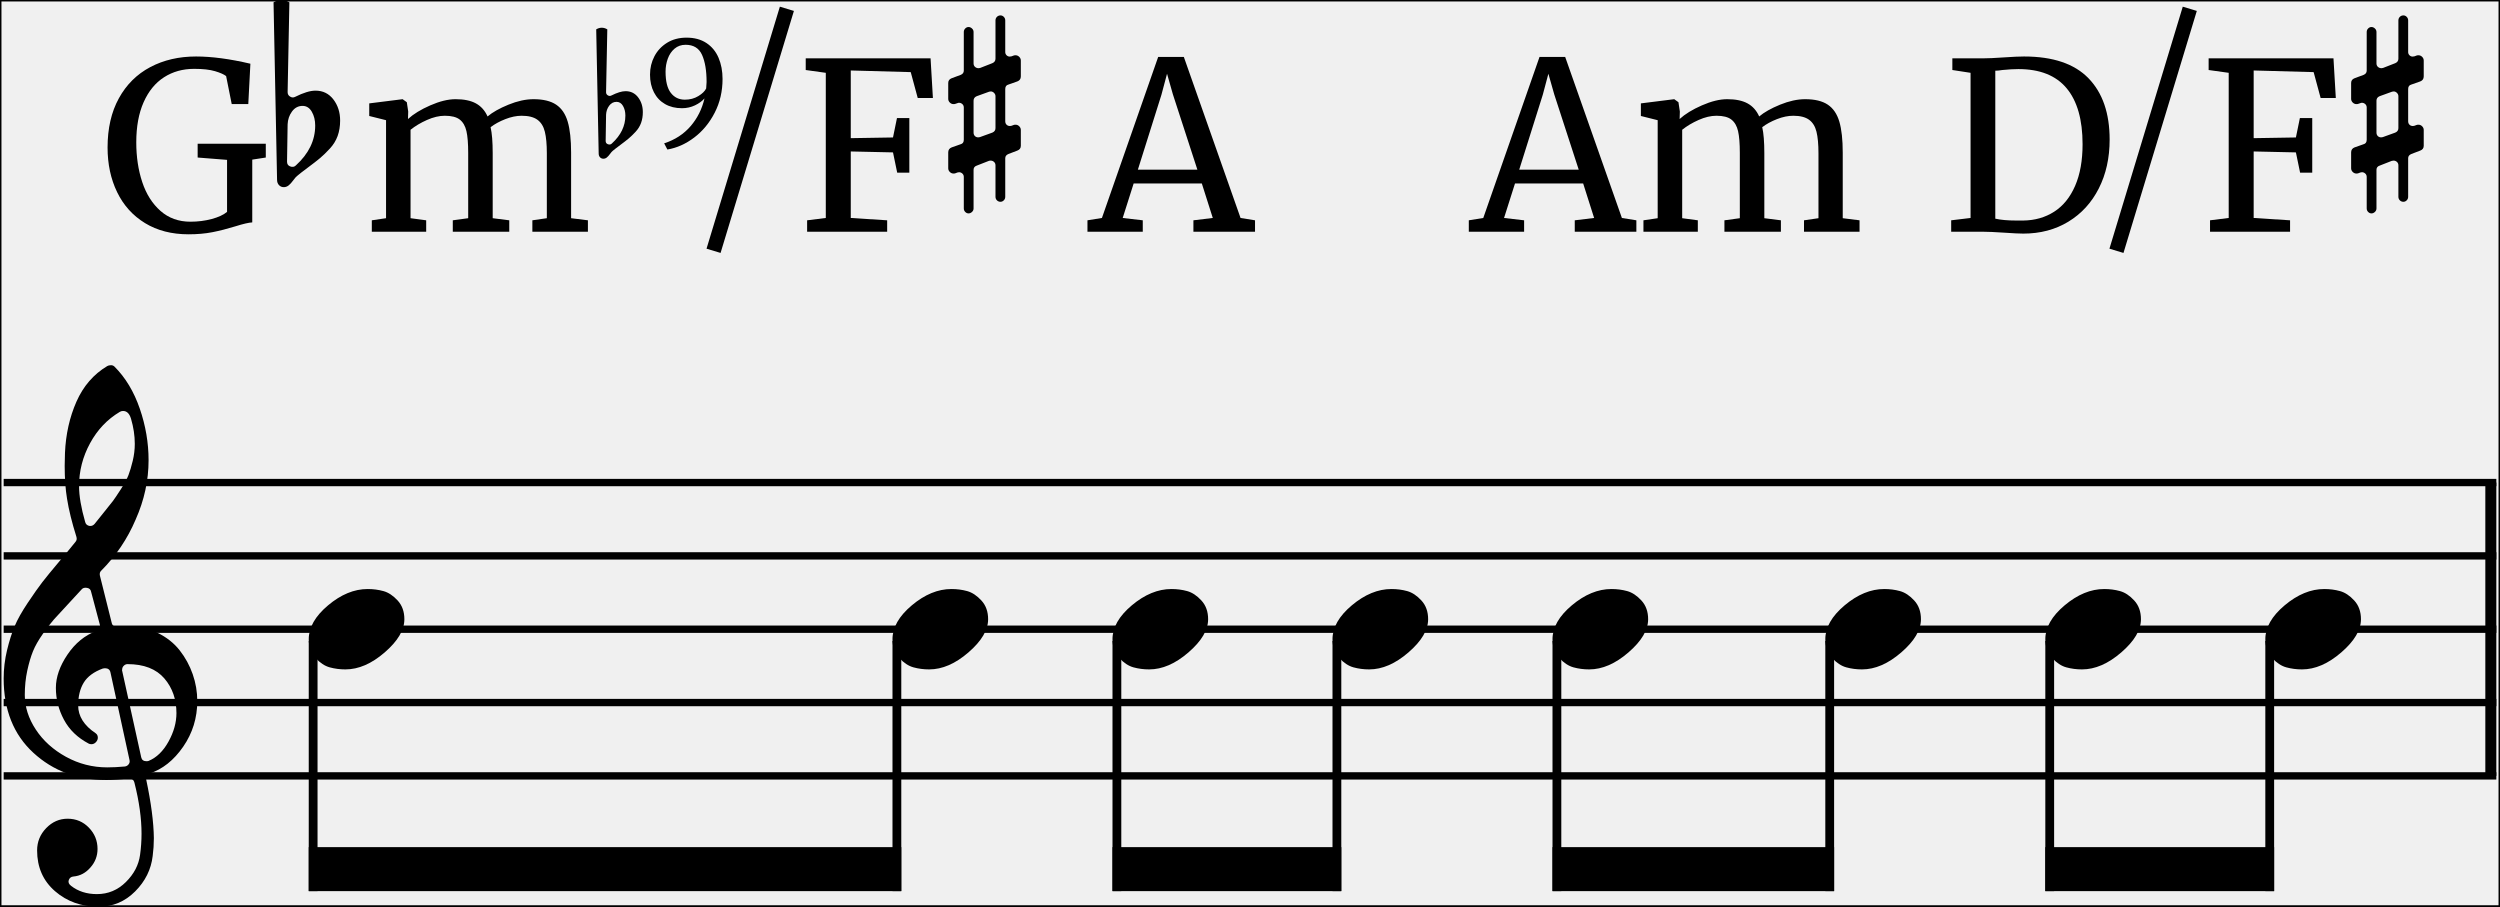
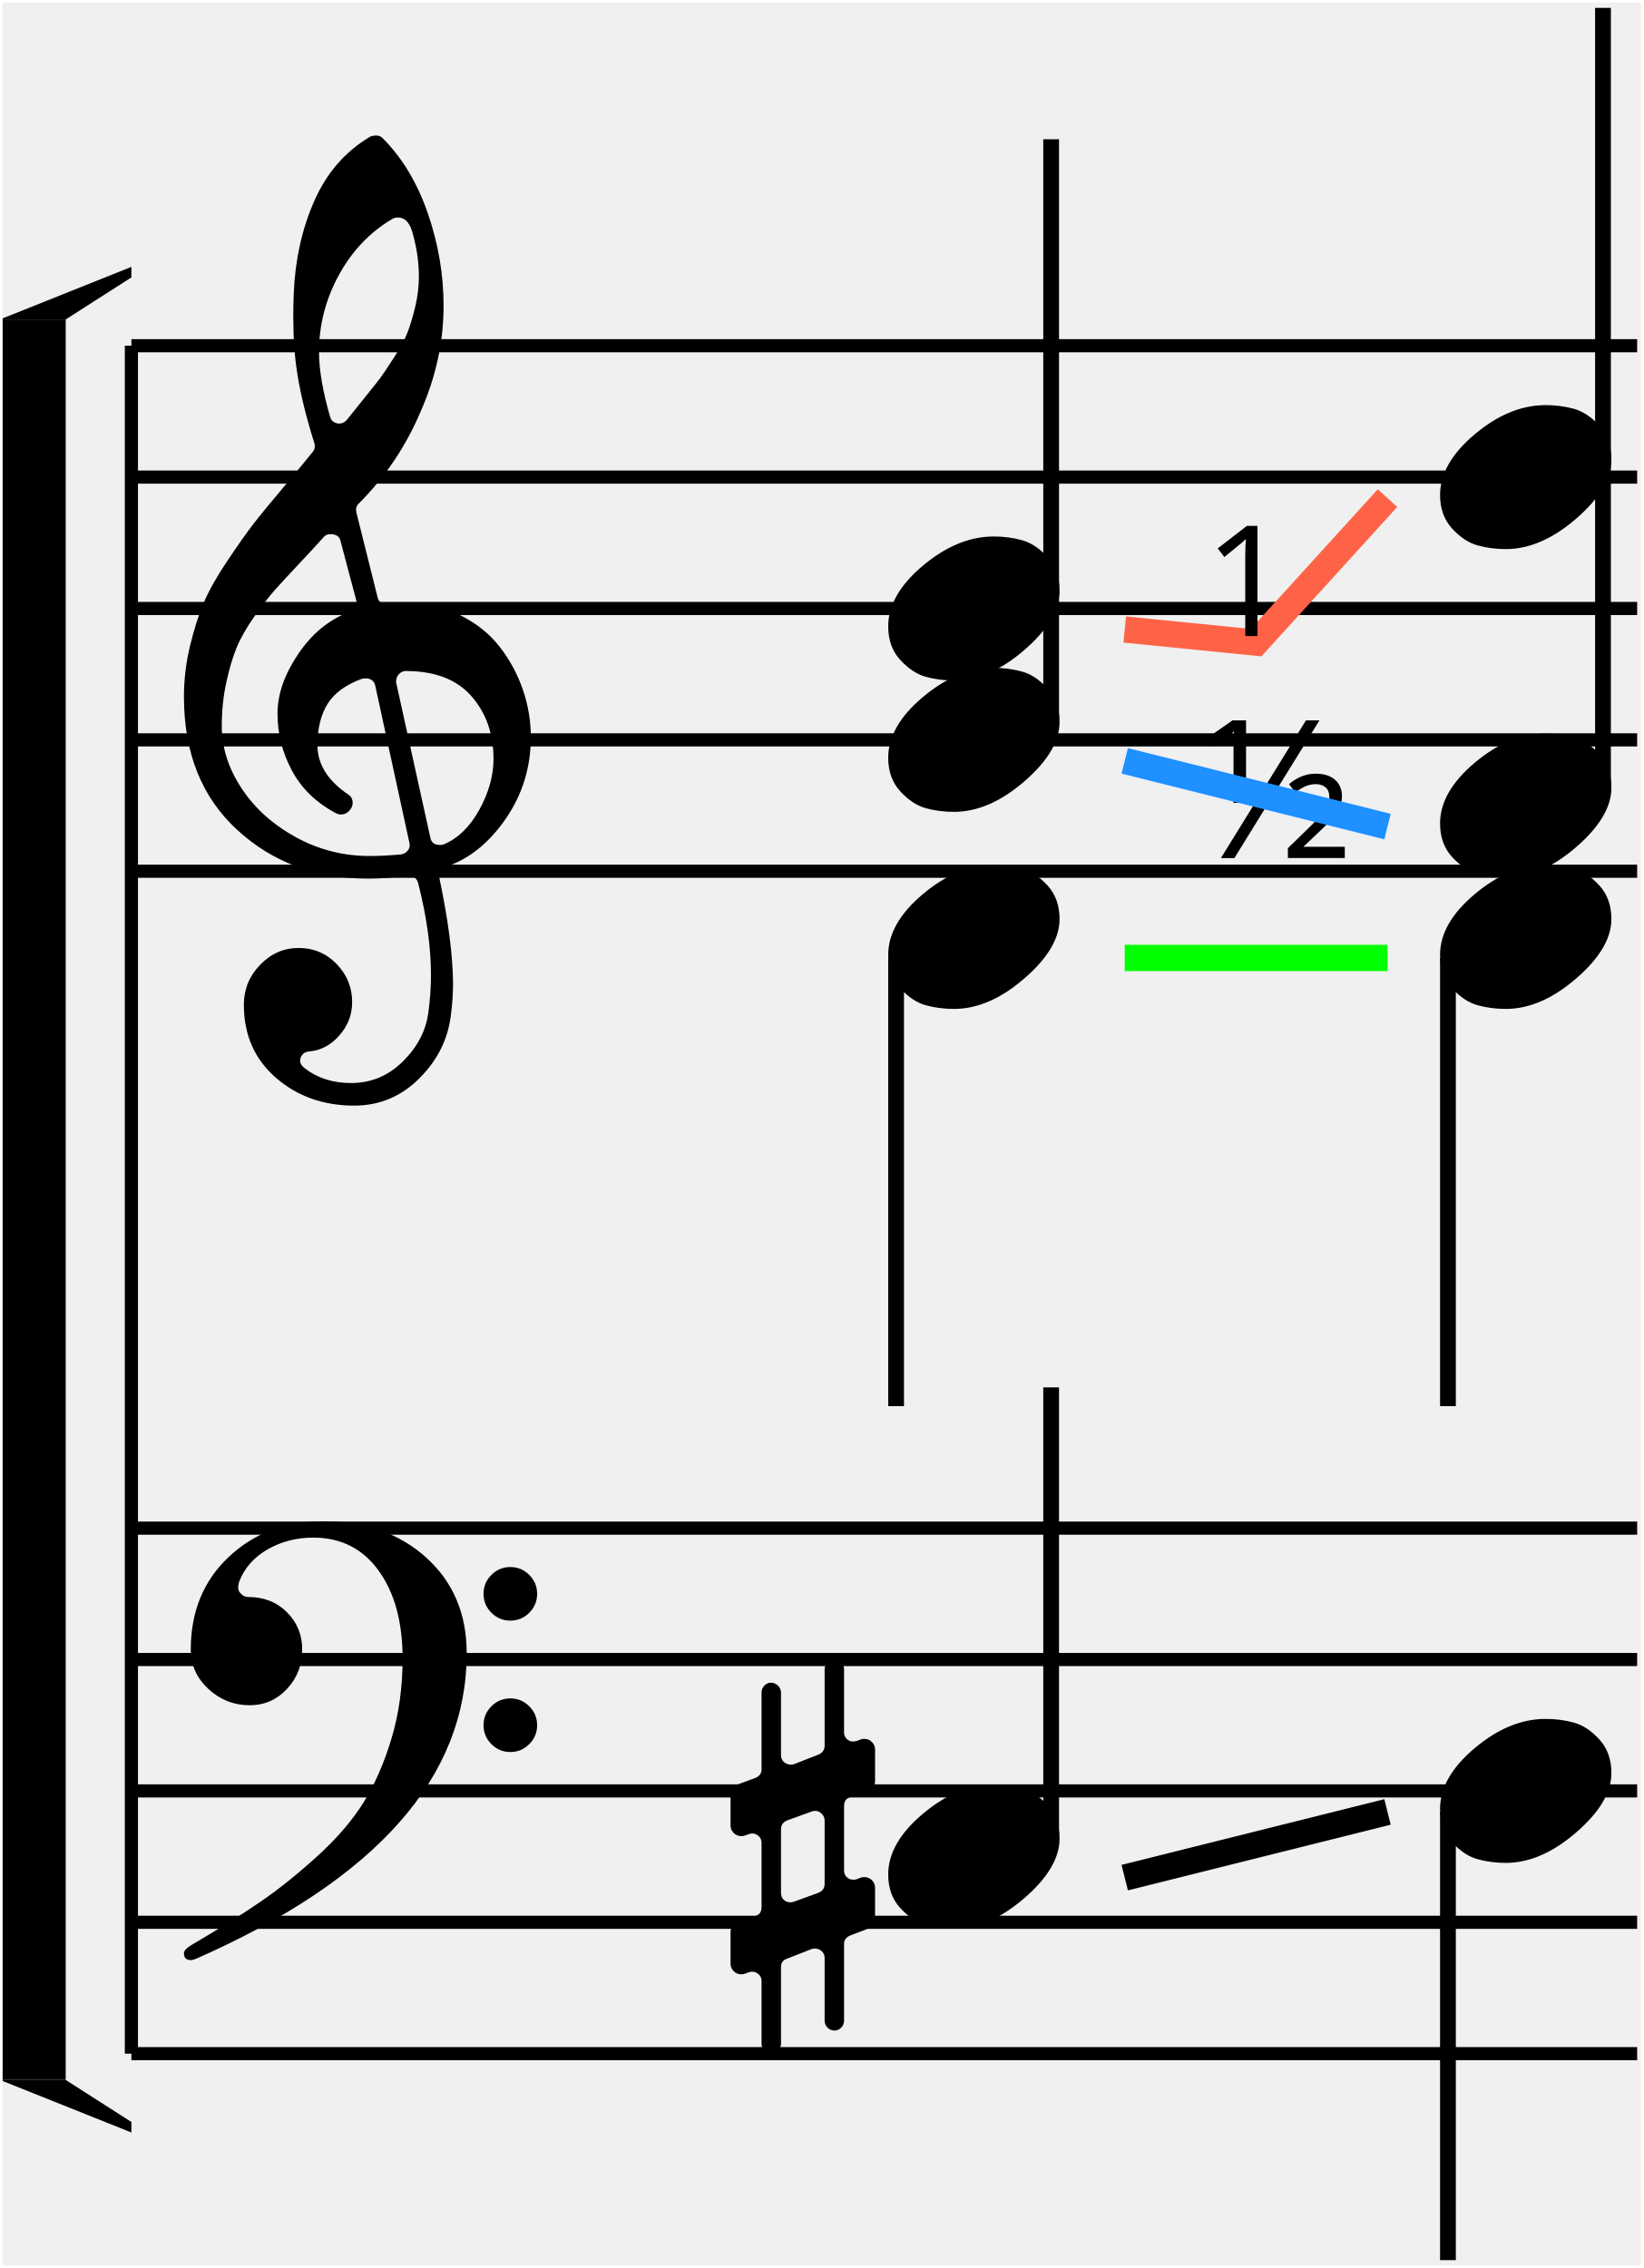
- <svg xmlns="http://www.w3.org/2000/svg" width="852.25" height="309.1" viewBox="0 0 852.25 309.1">
-   <line x1="1.25" y1="164.5" x2="851" y2="164.5" stroke="black" stroke-width="2.5" />
-   <line x1="1.25" y1="189.5" x2="851" y2="189.5" stroke="black" stroke-width="2.5" />
-   <line x1="1.25" y1="214.5" x2="851" y2="214.5" stroke="black" stroke-width="2.5" />
-   <line x1="1.25" y1="239.5" x2="851" y2="239.5" stroke="black" stroke-width="2.5" />
-   <line x1="1.25" y1="264.5" x2="851" y2="264.5" stroke="black" stroke-width="2.5" />
-   <path d="M 26.05 183 Q 23.75 175.7 22.85 170 Q 22.05 165.2 22.05 158.8 Q 22.05 156.6 22.15 154.4 Q 22.55 144.9 26.05 136.95 Q 29.55 129 36.55 124.8 Q 37.05 124.5 37.85 124.5 Q 38.55 124.5 39.05 125 Q 44.65 130.6 47.65 139.3 Q 50.65 148 50.65 156.9 Q 50.65 167.2 46.25 177.1 Q 42.05 187 34.45 194.6 Q 33.85 195.2 34.05 196.2 L 38.05 212.2 Q 38.35 213.8 40.05 213.6 Q 41.65 213.4 43.15 213.4 Q 48.95 213.4 53.65 215.7 Q 58.35 218 61.25 221.7 Q 64.15 225.4 65.7 229.85 Q 67.25 234.3 67.25 239 Q 67.25 247.6 62.45 254.55 Q 57.65 261.5 50.95 263.7 Q 49.55 264.2 49.85 265.8 Q 52.35 277.6 52.45 285.7 Q 52.45 288.8 52.05 291.8 Q 51.25 298.7 46.05 303.9 Q 40.85 309.1 33.65 309.1 Q 24.85 309.1 18.75 303.8 Q 12.65 298.5 12.65 289.9 Q 12.65 285.5 15.75 282.3 Q 18.85 279.1 23.05 279.1 Q 27.35 279.1 30.3 282.15 Q 33.25 285.2 33.25 289.4 Q 33.25 293 30.85 295.7 Q 28.45 298.5 25.05 298.8 Q 23.85 298.9 23.45 300 Q 23.05 301.1 24.25 302 Q 27.85 304.8 33.05 304.8 Q 38.75 304.8 42.9 300.7 Q 47.05 296.6 47.75 291.4 Q 48.25 287.8 48.25 284.2 Q 48.25 276.4 45.85 266.9 Q 45.45 265.2 43.65 265.4 Q 39.65 265.9 36.25 265.9 Q 21.45 265.9 11.35 256.6 Q 1.25 247.3 1.25 231.3 Q 1.25 226.4 2.4 221.65 Q 3.55 216.9 5 213.45 Q 6.45 210 9.5 205.45 Q 12.55 200.9 14.4 198.5 Q 16.25 196.1 20.25 191.35 Q 24.25 186.6 25.75 184.7 Q 26.35 184 26.05 183 Z M 41.65 228.7 L 48.15 258.2 Q 48.45 259.5 49.95 259.5 Q 50.35 259.5 50.65 259.4 Q 54.75 257.7 57.45 252.8 Q 60.15 247.9 60.15 243.1 Q 60.15 236.1 56.05 231.3 Q 51.85 226.4 43.45 226.4 Q 42.75 226.4 42.2 226.95 Q 41.65 227.5 41.65 228.2 Q 41.55 228.5 41.65 228.7 Z M 27.85 200.9 Q 26.25 202.7 23.1 206.05 Q 19.95 209.4 18.4 211.15 Q 16.85 212.9 14.6 216.1 Q 12.35 219.3 11.25 222 Q 10.15 224.7 9.3 228.6 Q 8.45 232.5 8.45 236.9 Q 8.45 243 12.2 248.7 Q 15.95 254.4 22.5 258 Q 29.05 261.6 36.55 261.6 Q 39.25 261.6 42.55 261.3 Q 43.35 261.2 43.85 260.55 Q 44.35 259.9 44.15 259.1 L 37.65 229.2 Q 37.35 227.8 35.75 227.8 Q 35.45 227.8 35.05 227.9 Q 30.45 229.6 28.55 232.7 Q 26.65 235.8 26.65 240.5 Q 26.65 246 32.65 250 Q 33.35 250.5 33.35 251.5 Q 33.35 252.3 32.7 253 Q 32.05 253.7 31.15 253.7 Q 30.65 253.7 30.25 253.5 Q 24.55 250.5 21.8 245.35 Q 19.05 240.2 19.05 234.5 Q 19.05 229 23 223.15 Q 26.95 217.3 32.85 215.1 Q 34.35 214.5 34.05 213 L 31.05 201.7 Q 30.85 200.6 29.65 200.4 Q 28.45 200.2 27.85 200.9 Z M 44.65 142.7 Q 43.85 140.1 41.95 140.1 Q 41.35 140.1 40.85 140.4 Q 34.45 144.2 30.7 151.1 Q 26.95 158 26.95 165.7 Q 26.95 170.7 29.05 178 Q 29.35 179.1 30.55 179.3 Q 31.55 179.4 32.25 178.6 Q 32.55 178.2 35.1 175.05 Q 37.65 171.9 38.45 170.85 Q 39.25 169.8 41.15 166.85 Q 43.05 163.9 43.8 161.95 Q 44.55 160 45.25 157.1 Q 45.95 154.2 45.95 151.3 Q 45.95 147.1 44.65 142.7 Z " fill="black" />
-   <path d="M 49.439 76.056 Q 43.194 72.238 39.933 65.516 Q 36.671 58.793 36.671 50.281 Q 36.671 40.496 40.529 33.495 Q 44.388 26.494 51.229 22.874 Q 58.071 19.255 66.822 19.255 Q 74.857 19.255 85.358 21.721 L 84.642 35.484 L 78.994 35.484 L 77.085 25.937 Q 75.971 25.062 73.306 24.267 Q 70.641 23.471 66.186 23.471 Q 60.378 23.471 55.923 26.335 Q 51.468 29.199 48.962 34.847 Q 46.456 40.496 46.456 48.531 Q 46.456 55.929 48.485 62.055 Q 50.513 68.181 54.69 71.88 Q 58.867 75.579 64.913 75.579 Q 68.731 75.579 72.152 74.664 Q 75.573 73.749 77.403 72.238 L 77.403 54.497 L 67.379 53.702 L 67.379 49.008 L 90.609 49.008 L 90.609 53.702 L 85.995 54.418 L 85.995 75.818 Q 84.244 75.897 80.187 77.17 Q 76.05 78.443 72.391 79.159 Q 68.731 79.875 64.276 79.875 Q 55.684 79.875 49.439 76.056 Z " fill="black" />
-   <path d="M 97.85 55.1 Q 97.85 56.3 98.85 56.7 Q 100.05 57.2 100.85 56.4 Q 107.45 50.4 107.45 42.8 Q 107.45 40.1 106.3 38.1 Q 105.15 36.1 103.15 36.1 Q 100.95 36.1 99.55 38 Q 98.15 39.9 98.05 42.4 L 97.85 55.1 Z M 100.65 33 Q 104.85 30.9 107.55 30.9 Q 111.35 30.9 113.65 33.9 Q 115.95 36.9 115.95 41.1 Q 115.95 44 115.1 46.35 Q 114.25 48.7 112.45 50.65 Q 110.65 52.6 109.1 53.9 Q 107.55 55.2 105.05 57.05 Q 102.55 58.9 101.25 60 Q 100.75 60.4 99.95 61.5 Q 99.15 62.6 98.4 63.2 Q 97.65 63.8 96.75 63.8 Q 95.75 63.8 95.1 63.1 Q 94.45 62.4 94.45 61.3 L 93.25 0.8 Q 94.55 0 95.95 0 Q 97.35 0 98.65 0.8 L 98.05 31.4 Q 98.05 32.4 98.85 32.9 Q 99.75 33.5 100.65 33 Z " fill="black" />
-   <path d="M 126.75 75.102 L 131.603 74.386 L 131.603 40.973 L 125.875 39.541 L 125.875 35.245 L 137.252 33.813 L 138.684 34.847 L 139.161 38.029 L 139.081 40.575 Q 141.866 38.029 146.679 35.921 Q 151.492 33.813 155.31 33.813 Q 159.606 33.813 162.232 35.245 Q 164.857 36.677 166.209 39.7 Q 168.755 37.552 173.33 35.683 Q 177.904 33.813 181.882 33.813 Q 186.814 33.813 189.598 35.683 Q 192.383 37.552 193.536 41.49 Q 194.69 45.428 194.69 52.031 L 194.69 74.386 L 200.418 75.102 L 200.418 79 L 181.484 79 L 181.484 75.102 L 186.416 74.386 L 186.416 52.27 Q 186.416 47.656 185.74 44.911 Q 185.064 42.166 183.194 40.814 Q 181.325 39.461 177.824 39.461 Q 175.199 39.461 172.256 40.615 Q 169.312 41.768 167.244 43.36 Q 167.96 46.462 167.96 52.19 L 167.96 74.386 L 173.608 75.102 L 173.608 79 L 154.356 79 L 154.356 75.102 L 159.606 74.386 L 159.606 52.111 Q 159.606 47.337 159.01 44.712 Q 158.413 42.087 156.742 40.774 Q 155.072 39.461 151.651 39.461 Q 148.787 39.461 145.565 40.893 Q 142.343 42.325 139.956 44.235 L 139.956 74.386 L 145.287 75.102 L 145.287 79 L 126.75 79 L 126.75 75.102 Z " fill="black" />
-   <path d="M 206.47 48.02 Q 206.47 48.86 207.17 49.14 Q 208.01 49.49 208.57 48.93 Q 213.19 44.73 213.19 39.41 Q 213.19 37.52 212.385 36.12 Q 211.58 34.72 210.18 34.72 Q 208.64 34.72 207.66 36.05 Q 206.68 37.38 206.61 39.13 L 206.47 48.02 Z M 208.43 32.55 Q 211.37 31.08 213.26 31.08 Q 215.92 31.08 217.53 33.18 Q 219.14 35.28 219.14 38.22 Q 219.14 40.25 218.545 41.895 Q 217.95 43.54 216.69 44.905 Q 215.43 46.27 214.345 47.18 Q 213.26 48.09 211.51 49.385 Q 209.76 50.68 208.85 51.45 Q 208.5 51.73 207.94 52.5 Q 207.38 53.27 206.855 53.69 Q 206.33 54.11 205.7 54.11 Q 205 54.11 204.545 53.62 Q 204.09 53.13 204.09 52.36 L 203.25 10.01 Q 204.16 9.45 205.14 9.45 Q 206.12 9.45 207.03 10.01 L 206.61 31.43 Q 206.61 32.13 207.17 32.48 Q 207.8 32.9 208.43 32.55 Z " fill="black" />
-   <path d="M 240.828 14.671 Q 243.596 16.508 244.956 19.706 Q 246.317 22.905 246.317 26.914 Q 246.317 33.215 243.644 38.418 Q 240.971 43.621 236.651 46.89 Q 232.331 50.16 227.51 50.971 L 226.412 48.871 Q 231.949 47.057 235.434 43 Q 238.918 38.943 240.159 33.549 Q 238.966 34.933 236.913 35.912 Q 234.861 36.89 232.474 36.89 Q 229.181 36.89 226.723 35.482 Q 224.264 34.074 222.928 31.473 Q 221.591 28.871 221.591 25.434 Q 221.591 22.045 223.095 19.181 Q 224.598 16.317 227.415 14.575 Q 230.231 12.833 234.05 12.833 Q 238.059 12.833 240.828 14.671 Z M 238.059 32.761 Q 240.064 31.544 240.732 30.16 L 240.875 27.964 Q 240.875 22.141 239.324 18.704 Q 237.773 15.267 233.715 15.267 Q 231.52 15.267 229.968 16.58 Q 228.417 17.893 227.653 19.993 Q 226.89 22.093 226.89 24.432 Q 226.89 29.348 228.68 31.663 Q 230.47 33.979 233.477 33.979 Q 236.054 33.979 238.059 32.761 Z " fill="black" />
-   <line x1="268.25" y1="3" x2="243.25" y2="85.5" stroke="black" stroke-width="5" />
-   <path d="M 281.513 24.823 L 274.671 23.869 L 274.671 19.891 L 317.232 19.891 L 318.028 33.415 L 312.857 33.415 L 310.47 24.585 L 290.025 24.028 L 290.025 47.099 L 304.424 46.86 L 305.777 40.257 L 309.993 40.257 L 309.993 58.873 L 305.856 58.873 L 304.424 51.951 L 290.025 51.633 L 290.025 74.306 L 302.435 75.102 L 302.435 79 L 275.148 79 L 275.148 75.102 L 281.513 74.306 L 281.513 24.823 Z " fill="black" />
-   <path d="M 342.69 30.36 L 342.69 41.34 Q 342.69 42.06 343.14 42.51 Q 343.59 42.96 344.31 42.96 Q 344.58 42.96 344.85 42.87 L 345.57 42.6 Q 345.84 42.51 346.2 42.51 Q 346.92 42.51 347.46 43.05 Q 348 43.59 348 44.31 L 348 49.71 Q 348 50.88 346.83 51.33 L 343.77 52.5 Q 342.69 52.95 342.69 53.94 L 342.69 67.08 Q 342.69 67.8 342.195 68.295 Q 341.7 68.79 341.07 68.79 Q 340.35 68.79 339.855 68.295 Q 339.36 67.8 339.36 67.08 L 339.36 56.37 Q 339.36 55.65 338.865 55.2 Q 338.37 54.75 337.74 54.75 Q 337.38 54.75 337.11 54.84 L 332.97 56.46 Q 331.89 56.82 331.89 57.9 L 331.89 71.04 Q 331.89 71.76 331.35 72.255 Q 330.81 72.75 330.18 72.75 Q 329.55 72.75 329.055 72.255 Q 328.56 71.76 328.56 71.04 L 328.56 60.33 Q 328.56 59.61 328.065 59.16 Q 327.57 58.71 326.94 58.71 Q 326.67 58.71 326.4 58.8 L 325.68 59.07 Q 325.5 59.16 325.05 59.16 Q 324.33 59.16 323.79 58.62 Q 323.25 58.08 323.25 57.36 L 323.25 51.96 Q 323.25 50.7 324.42 50.25 L 327.48 49.17 Q 328.56 48.9 328.56 47.64 L 328.56 36.66 Q 328.56 35.94 328.065 35.49 Q 327.57 35.04 326.94 35.04 Q 326.67 35.04 326.49 35.13 L 325.68 35.4 Q 325.5 35.49 325.05 35.49 Q 324.33 35.49 323.79 34.95 Q 323.25 34.41 323.25 33.69 L 323.25 28.29 Q 323.25 27.12 324.42 26.67 L 327.57 25.5 Q 328.56 25.05 328.56 24.06 L 328.56 10.92 Q 328.56 10.2 329.055 9.705 Q 329.55 9.21 330.18 9.21 Q 330.81 9.21 331.35 9.705 Q 331.89 10.2 331.89 10.92 L 331.89 21.63 Q 331.89 22.35 332.385 22.8 Q 332.88 23.25 333.6 23.25 Q 333.87 23.25 334.14 23.16 L 338.28 21.54 Q 339.36 21.09 339.36 20.01 L 339.36 6.96 Q 339.36 6.24 339.855 5.745 Q 340.35 5.25 341.07 5.25 Q 341.7 5.25 342.195 5.745 Q 342.69 6.24 342.69 6.96 L 342.69 17.76 Q 342.69 18.39 343.14 18.84 Q 343.59 19.29 344.22 19.29 Q 344.49 19.29 344.85 19.2 L 345.57 18.93 Q 345.75 18.84 346.2 18.84 Q 346.92 18.84 347.46 19.38 Q 348 19.92 348 20.64 L 348 26.04 Q 348 27.3 346.83 27.75 L 343.77 28.83 Q 342.69 29.1 342.69 30.36 Z M 339.36 43.68 L 339.36 32.79 Q 339.36 32.16 338.865 31.665 Q 338.37 31.17 337.74 31.17 Q 337.47 31.17 337.2 31.26 L 332.97 32.79 Q 331.89 33.24 331.89 34.32 L 331.89 45.21 Q 331.89 45.93 332.34 46.38 Q 332.79 46.83 333.51 46.83 Q 333.78 46.83 334.05 46.74 L 338.28 45.21 Q 339.36 44.76 339.36 43.68 Z " fill="black" />
-   <path d="M 105.25 217.9 Q 105.25 211.9 111.85 206.35 Q 118.45 200.8 125.35 200.8 Q 128.15 200.8 130.7 201.5 Q 133.25 202.2 135.55 204.7 Q 137.85 207.2 137.85 211.1 Q 137.85 216.6 131.15 222.4 Q 124.45 228.2 117.75 228.2 Q 114.95 228.2 112.4 227.5 Q 109.85 226.8 107.55 224.3 Q 105.25 221.8 105.25 217.9 Z " fill="black" />
-   <path d="M 304.25 217.9 Q 304.25 211.9 310.85 206.35 Q 317.45 200.8 324.35 200.8 Q 327.15 200.8 329.7 201.5 Q 332.25 202.2 334.55 204.7 Q 336.85 207.2 336.85 211.1 Q 336.85 216.6 330.15 222.4 Q 323.45 228.2 316.75 228.2 Q 313.95 228.2 311.4 227.5 Q 308.85 226.8 306.55 224.3 Q 304.25 221.8 304.25 217.9 Z " fill="black" />
-   <path d="M 394.821 19.414 L 403.572 19.414 L 422.904 74.306 L 427.836 75.102 L 427.836 79 L 406.834 79 L 406.834 75.102 L 413.437 74.306 L 409.697 62.532 L 386.468 62.532 L 382.729 74.306 L 389.57 75.102 L 389.57 79 L 370.716 79 L 370.716 75.102 L 375.648 74.306 L 394.821 19.414 Z M 399.833 32.142 L 397.844 25.142 L 395.935 32.302 L 387.9 57.839 L 408.186 57.839 L 399.833 32.142 Z " fill="black" />
-   <path d="M 379.25 217.9 Q 379.25 211.9 385.85 206.35 Q 392.45 200.8 399.35 200.8 Q 402.15 200.8 404.7 201.5 Q 407.25 202.2 409.55 204.7 Q 411.85 207.2 411.85 211.1 Q 411.85 216.6 405.15 222.4 Q 398.45 228.2 391.75 228.2 Q 388.95 228.2 386.4 227.5 Q 383.85 226.8 381.55 224.3 Q 379.25 221.8 379.25 217.9 Z " fill="black" />
-   <path d="M 454.25 217.9 Q 454.25 211.9 460.85 206.35 Q 467.45 200.8 474.35 200.8 Q 477.15 200.8 479.7 201.5 Q 482.25 202.2 484.55 204.7 Q 486.85 207.2 486.85 211.1 Q 486.85 216.6 480.15 222.4 Q 473.45 228.2 466.75 228.2 Q 463.95 228.2 461.4 227.5 Q 458.85 226.8 456.55 224.3 Q 454.25 221.8 454.25 217.9 Z " fill="black" />
-   <path d="M 524.821 19.414 L 533.572 19.414 L 552.904 74.306 L 557.836 75.102 L 557.836 79 L 536.834 79 L 536.834 75.102 L 543.437 74.306 L 539.697 62.532 L 516.468 62.532 L 512.729 74.306 L 519.57 75.102 L 519.57 79 L 500.716 79 L 500.716 75.102 L 505.648 74.306 L 524.821 19.414 Z M 529.833 32.142 L 527.844 25.142 L 525.935 32.302 L 517.9 57.839 L 538.186 57.839 L 529.833 32.142 Z " fill="black" />
-   <path d="M 560.25 75.102 L 565.103 74.386 L 565.103 40.973 L 559.375 39.541 L 559.375 35.245 L 570.752 33.813 L 572.184 34.847 L 572.661 38.029 L 572.581 40.575 Q 575.366 38.029 580.179 35.921 Q 584.992 33.813 588.811 33.813 Q 593.106 33.813 595.732 35.245 Q 598.357 36.677 599.709 39.7 Q 602.255 37.552 606.83 35.683 Q 611.404 33.813 615.382 33.813 Q 620.314 33.813 623.098 35.683 Q 625.883 37.552 627.036 41.49 Q 628.19 45.428 628.19 52.031 L 628.19 74.386 L 633.918 75.102 L 633.918 79 L 614.984 79 L 614.984 75.102 L 619.916 74.386 L 619.916 52.27 Q 619.916 47.656 619.24 44.911 Q 618.564 42.166 616.694 40.814 Q 614.825 39.461 611.324 39.461 Q 608.699 39.461 605.756 40.615 Q 602.812 41.768 600.744 43.36 Q 601.46 46.462 601.46 52.19 L 601.46 74.386 L 607.108 75.102 L 607.108 79 L 587.856 79 L 587.856 75.102 L 593.106 74.386 L 593.106 52.111 Q 593.106 47.337 592.51 44.712 Q 591.913 42.087 590.242 40.774 Q 588.572 39.461 585.151 39.461 Q 582.287 39.461 579.065 40.893 Q 575.843 42.325 573.456 44.235 L 573.456 74.386 L 578.787 75.102 L 578.787 79 L 560.25 79 L 560.25 75.102 Z " fill="black" />
-   <path d="M 529.25 217.9 Q 529.25 211.9 535.85 206.35 Q 542.45 200.8 549.35 200.8 Q 552.15 200.8 554.7 201.5 Q 557.25 202.2 559.55 204.7 Q 561.85 207.2 561.85 211.1 Q 561.85 216.6 555.15 222.4 Q 548.45 228.2 541.75 228.2 Q 538.95 228.2 536.4 227.5 Q 533.85 226.8 531.55 224.3 Q 529.25 221.8 529.25 217.9 Z " fill="black" />
-   <path d="M 622.25 217.9 Q 622.25 211.9 628.85 206.35 Q 635.45 200.8 642.35 200.8 Q 645.15 200.8 647.7 201.5 Q 650.25 202.2 652.55 204.7 Q 654.85 207.2 654.85 211.1 Q 654.85 216.6 648.15 222.4 Q 641.45 228.2 634.75 228.2 Q 631.95 228.2 629.4 227.5 Q 626.85 226.8 624.55 224.3 Q 622.25 221.8 622.25 217.9 Z " fill="black" />
-   <path d="M 671.763 24.823 L 665.557 23.869 L 665.557 19.891 L 675.979 19.891 Q 678.445 19.891 683.059 19.573 Q 687.673 19.255 689.981 19.255 Q 704.778 19.255 711.977 26.693 Q 719.177 34.131 719.177 47.576 Q 719.177 56.963 715.478 64.243 Q 711.778 71.522 705.096 75.579 Q 698.413 79.636 689.742 79.636 Q 687.832 79.636 683.218 79.318 Q 678.445 79 676.058 79 L 665.159 79 L 665.159 75.102 L 671.763 74.306 L 671.763 24.823 Z M 687.355 75.181 L 689.742 75.181 Q 695.708 75.102 700.283 72.158 Q 704.857 69.215 707.403 63.368 Q 709.949 57.52 709.949 49.167 Q 709.949 36.597 704.499 30.074 Q 699.05 23.551 688.071 23.551 Q 685.764 23.551 682.582 23.869 Q 681.23 24.107 680.195 24.107 L 680.195 74.545 Q 682.98 75.181 687.355 75.181 Z " fill="black" />
-   <line x1="746.5" y1="3" x2="721.5" y2="85.5" stroke="black" stroke-width="5" />
-   <path d="M 759.763 24.823 L 752.921 23.869 L 752.921 19.891 L 795.482 19.891 L 796.278 33.415 L 791.107 33.415 L 788.72 24.585 L 768.275 24.028 L 768.275 47.099 L 782.674 46.86 L 784.027 40.257 L 788.243 40.257 L 788.243 58.873 L 784.106 58.873 L 782.674 51.951 L 768.275 51.633 L 768.275 74.306 L 780.685 75.102 L 780.685 79 L 753.398 79 L 753.398 75.102 L 759.763 74.306 L 759.763 24.823 Z " fill="black" />
-   <path d="M 820.94 30.36 L 820.94 41.34 Q 820.94 42.06 821.39 42.51 Q 821.84 42.96 822.56 42.96 Q 822.83 42.96 823.1 42.87 L 823.82 42.6 Q 824.09 42.51 824.45 42.51 Q 825.17 42.51 825.71 43.05 Q 826.25 43.59 826.25 44.31 L 826.25 49.71 Q 826.25 50.88 825.08 51.33 L 822.02 52.5 Q 820.94 52.95 820.94 53.94 L 820.94 67.08 Q 820.94 67.8 820.445 68.295 Q 819.95 68.79 819.32 68.79 Q 818.6 68.79 818.105 68.295 Q 817.61 67.8 817.61 67.08 L 817.61 56.37 Q 817.61 55.65 817.115 55.2 Q 816.62 54.75 815.99 54.75 Q 815.63 54.75 815.36 54.84 L 811.22 56.46 Q 810.14 56.82 810.14 57.9 L 810.14 71.04 Q 810.14 71.76 809.6 72.255 Q 809.06 72.75 808.43 72.75 Q 807.8 72.75 807.305 72.255 Q 806.81 71.76 806.81 71.04 L 806.81 60.33 Q 806.81 59.61 806.315 59.16 Q 805.82 58.71 805.19 58.71 Q 804.92 58.71 804.65 58.8 L 803.93 59.07 Q 803.75 59.16 803.3 59.16 Q 802.58 59.16 802.04 58.62 Q 801.5 58.08 801.5 57.36 L 801.5 51.96 Q 801.5 50.7 802.67 50.25 L 805.73 49.17 Q 806.81 48.9 806.81 47.64 L 806.81 36.66 Q 806.81 35.94 806.315 35.49 Q 805.82 35.04 805.19 35.04 Q 804.92 35.04 804.74 35.13 L 803.93 35.4 Q 803.75 35.49 803.3 35.49 Q 802.58 35.49 802.04 34.95 Q 801.5 34.41 801.5 33.69 L 801.5 28.29 Q 801.5 27.12 802.67 26.67 L 805.82 25.5 Q 806.81 25.05 806.81 24.06 L 806.81 10.92 Q 806.81 10.2 807.305 9.705 Q 807.8 9.21 808.43 9.21 Q 809.06 9.21 809.6 9.705 Q 810.14 10.2 810.14 10.92 L 810.14 21.63 Q 810.14 22.35 810.635 22.8 Q 811.13 23.25 811.85 23.25 Q 812.12 23.25 812.39 23.16 L 816.53 21.54 Q 817.61 21.09 817.61 20.01 L 817.61 6.96 Q 817.61 6.24 818.105 5.745 Q 818.6 5.25 819.32 5.25 Q 819.95 5.25 820.445 5.745 Q 820.94 6.24 820.94 6.96 L 820.94 17.76 Q 820.94 18.39 821.39 18.84 Q 821.84 19.29 822.47 19.29 Q 822.74 19.29 823.1 19.2 L 823.82 18.93 Q 824 18.84 824.45 18.84 Q 825.17 18.84 825.71 19.38 Q 826.25 19.92 826.25 20.64 L 826.25 26.04 Q 826.25 27.3 825.08 27.75 L 822.02 28.83 Q 820.94 29.1 820.94 30.36 Z M 817.61 43.68 L 817.61 32.79 Q 817.61 32.16 817.115 31.665 Q 816.62 31.17 815.99 31.17 Q 815.72 31.17 815.45 31.26 L 811.22 32.79 Q 810.14 33.24 810.14 34.32 L 810.14 45.21 Q 810.14 45.93 810.59 46.38 Q 811.04 46.83 811.76 46.83 Q 812.03 46.83 812.3 46.74 L 816.53 45.21 Q 817.61 44.76 817.61 43.68 Z " fill="black" />
-   <path d="M 697.25 217.9 Q 697.25 211.9 703.85 206.35 Q 710.45 200.8 717.35 200.8 Q 720.15 200.8 722.7 201.5 Q 725.25 202.2 727.55 204.7 Q 729.85 207.2 729.85 211.1 Q 729.85 216.6 723.15 222.4 Q 716.45 228.2 709.75 228.2 Q 706.95 228.2 704.4 227.5 Q 701.85 226.8 699.55 224.3 Q 697.25 221.8 697.25 217.9 Z " fill="black" />
-   <path d="M 772.25 217.9 Q 772.25 211.9 778.85 206.35 Q 785.45 200.8 792.35 200.8 Q 795.15 200.8 797.7 201.5 Q 800.25 202.2 802.55 204.7 Q 804.85 207.2 804.85 211.1 Q 804.85 216.6 798.15 222.4 Q 791.45 228.2 784.75 228.2 Q 781.95 228.2 779.4 227.5 Q 776.85 226.8 774.55 224.3 Q 772.25 221.8 772.25 217.9 Z " fill="black" />
-   <rect x="847.25" y="164.5" width="3.75" height="100" fill="black" />
-   <line x1="106.75" y1="218.5" x2="106.75" y2="303.786" stroke="black" stroke-width="3" />
-   <line x1="305.75" y1="218.5" x2="305.75" y2="303.786" stroke="black" stroke-width="3" />
-   <path d="M 105.25 303.786 L 307.25 303.786 L 307.25 288.786 L 105.25 288.786 " fill="black" />
-   <line x1="380.75" y1="218.5" x2="380.75" y2="303.786" stroke="black" stroke-width="3" />
-   <line x1="455.75" y1="218.5" x2="455.75" y2="303.786" stroke="black" stroke-width="3" />
-   <path d="M 379.25 303.786 L 457.25 303.786 L 457.25 288.786 L 379.25 288.786 " fill="black" />
-   <line x1="530.75" y1="218.5" x2="530.75" y2="303.786" stroke="black" stroke-width="3" />
-   <line x1="623.75" y1="218.5" x2="623.75" y2="303.786" stroke="black" stroke-width="3" />
-   <path d="M 529.25 303.786 L 625.25 303.786 L 625.25 288.786 L 529.25 288.786 " fill="black" />
-   <line x1="698.75" y1="218.5" x2="698.75" y2="303.786" stroke="black" stroke-width="3" />
-   <line x1="773.75" y1="218.5" x2="773.75" y2="303.786" stroke="black" stroke-width="3" />
-   <path d="M 697.25 303.786 L 775.25 303.786 L 775.25 288.786 L 697.25 288.786 " fill="black" />
-   <rect x="0" y="0" width="852.25" height="309.1" stroke="black" stroke-width="1" fill="none" />
+ <svg xmlns="http://www.w3.org/2000/svg" width="312.75" height="431.571" viewBox="0 0 312.75 431.571">
+   <line x1="25" y1="65.786" x2="25" y2="390.786" stroke="black" stroke-width="2.5" />
+   <rect x="0" y="60.786" width="12.5" height="335" fill="black" />
+   <path d="M 0 60.786 L 25 50.786 L 25 52.786 L 12.5 60.786 " fill="black" />
+   <path d="M 0 395.786 L 25 405.786 L 25 403.786 L 12.5 395.786 " fill="black" />
+   <line x1="25" y1="65.786" x2="311.5" y2="65.786" stroke="black" stroke-width="2.5" />
+   <line x1="25" y1="90.786" x2="311.5" y2="90.786" stroke="black" stroke-width="2.5" />
+   <line x1="25" y1="115.786" x2="311.5" y2="115.786" stroke="black" stroke-width="2.5" />
+   <line x1="25" y1="140.786" x2="311.5" y2="140.786" stroke="black" stroke-width="2.5" />
+   <line x1="25" y1="165.786" x2="311.5" y2="165.786" stroke="black" stroke-width="2.5" />
+   <line x1="25" y1="290.786" x2="311.5" y2="290.786" stroke="black" stroke-width="2.5" />
+   <line x1="25" y1="315.786" x2="311.5" y2="315.786" stroke="black" stroke-width="2.5" />
+   <line x1="25" y1="340.786" x2="311.5" y2="340.786" stroke="black" stroke-width="2.5" />
+   <line x1="25" y1="365.786" x2="311.5" y2="365.786" stroke="black" stroke-width="2.5" />
+   <line x1="25" y1="390.786" x2="311.5" y2="390.786" stroke="black" stroke-width="2.5" />
+   <path d="M 59.8 84.286 Q 57.5 76.986 56.6 71.286 Q 55.8 66.486 55.8 60.086 Q 55.8 57.886 55.9 55.686 Q 56.3 46.186 59.8 38.236 Q 63.3 30.286 70.3 26.086 Q 70.8 25.786 71.6 25.786 Q 72.3 25.786 72.8 26.286 Q 78.4 31.886 81.4 40.586 Q 84.4 49.286 84.4 58.186 Q 84.4 68.486 80 78.386 Q 75.8 88.286 68.2 95.886 Q 67.6 96.486 67.8 97.486 L 71.8 113.486 Q 72.1 115.086 73.8 114.886 Q 75.4 114.686 76.9 114.686 Q 82.7 114.686 87.4 116.986 Q 92.1 119.286 95 122.986 Q 97.9 126.686 99.45 131.136 Q 101 135.586 101 140.286 Q 101 148.886 96.2 155.836 Q 91.4 162.786 84.7 164.986 Q 83.3 165.486 83.6 167.086 Q 86.1 178.886 86.2 186.986 Q 86.2 190.086 85.8 193.086 Q 85 199.986 79.8 205.186 Q 74.6 210.386 67.4 210.386 Q 58.6 210.386 52.5 205.086 Q 46.4 199.786 46.4 191.186 Q 46.4 186.786 49.5 183.586 Q 52.6 180.386 56.8 180.386 Q 61.1 180.386 64.05 183.436 Q 67 186.486 67 190.686 Q 67 194.286 64.6 196.986 Q 62.2 199.786 58.8 200.086 Q 57.6 200.186 57.2 201.286 Q 56.8 202.386 58 203.286 Q 61.6 206.086 66.8 206.086 Q 72.5 206.086 76.65 201.986 Q 80.8 197.886 81.5 192.686 Q 82 189.086 82 185.486 Q 82 177.686 79.6 168.186 Q 79.2 166.486 77.4 166.686 Q 73.4 167.186 70 167.186 Q 55.2 167.186 45.1 157.886 Q 35 148.586 35 132.586 Q 35 127.686 36.15 122.936 Q 37.3 118.186 38.75 114.736 Q 40.2 111.286 43.25 106.736 Q 46.3 102.186 48.15 99.786 Q 50 97.386 54 92.636 Q 58 87.886 59.5 85.986 Q 60.1 85.286 59.8 84.286 Z M 75.4 129.986 L 81.9 159.486 Q 82.2 160.786 83.7 160.786 Q 84.1 160.786 84.4 160.686 Q 88.5 158.986 91.2 154.086 Q 93.9 149.186 93.9 144.386 Q 93.9 137.386 89.8 132.586 Q 85.6 127.686 77.2 127.686 Q 76.5 127.686 75.95 128.236 Q 75.4 128.786 75.4 129.486 Q 75.3 129.786 75.4 129.986 Z M 61.6 102.186 Q 60 103.986 56.85 107.336 Q 53.7 110.686 52.15 112.436 Q 50.6 114.186 48.35 117.386 Q 46.1 120.586 45 123.286 Q 43.9 125.986 43.05 129.886 Q 42.2 133.786 42.2 138.186 Q 42.2 144.286 45.95 149.986 Q 49.7 155.686 56.25 159.286 Q 62.8 162.886 70.3 162.886 Q 73 162.886 76.3 162.586 Q 77.1 162.486 77.6 161.836 Q 78.1 161.186 77.9 160.386 L 71.4 130.486 Q 71.1 129.086 69.5 129.086 Q 69.2 129.086 68.8 129.186 Q 64.2 130.886 62.3 133.986 Q 60.4 137.086 60.4 141.786 Q 60.4 147.286 66.4 151.286 Q 67.1 151.786 67.1 152.786 Q 67.1 153.586 66.45 154.286 Q 65.8 154.986 64.9 154.986 Q 64.4 154.986 64 154.786 Q 58.3 151.786 55.55 146.636 Q 52.8 141.486 52.8 135.786 Q 52.8 130.286 56.75 124.436 Q 60.7 118.586 66.6 116.386 Q 68.1 115.786 67.8 114.286 L 64.8 102.986 Q 64.6 101.886 63.4 101.686 Q 62.2 101.486 61.6 102.186 Z M 78.4 43.986 Q 77.6 41.386 75.7 41.386 Q 75.1 41.386 74.6 41.686 Q 68.2 45.486 64.45 52.386 Q 60.7 59.286 60.7 66.986 Q 60.7 71.986 62.8 79.286 Q 63.1 80.386 64.3 80.586 Q 65.3 80.686 66 79.886 Q 66.3 79.486 68.85 76.336 Q 71.4 73.186 72.2 72.136 Q 73 71.086 74.9 68.136 Q 76.8 65.186 77.55 63.236 Q 78.3 61.286 79 58.386 Q 79.7 55.486 79.7 52.586 Q 79.7 48.386 78.4 43.986 Z " fill="black" />
+   <path d="M 92 328.286 Q 92 326.186 93.5 324.686 Q 95 323.186 97.1 323.186 Q 99.2 323.186 100.7 324.686 Q 102.2 326.186 102.2 328.286 Q 102.2 330.386 100.7 331.886 Q 99.2 333.386 97.1 333.386 Q 95 333.386 93.5 331.886 Q 92 330.386 92 328.286 Z M 92 303.286 Q 92 301.186 93.5 299.686 Q 95 298.186 97.1 298.186 Q 99.2 298.186 100.7 299.686 Q 102.2 301.186 102.2 303.286 Q 102.2 305.386 100.7 306.886 Q 99.2 308.386 97.1 308.386 Q 95 308.386 93.5 306.886 Q 92 305.386 92 303.286 Z M 47.2 303.886 Q 51.7 303.886 54.6 306.786 Q 57.5 309.686 57.5 313.886 Q 57.5 318.286 54.6 321.386 Q 51.7 324.486 47.5 324.486 Q 43 324.486 39.65 321.386 Q 36.3 318.286 36.3 313.886 Q 36.3 303.086 43.5 296.286 Q 50.7 289.486 61.4 289.486 Q 73.5 289.486 81.15 296.436 Q 88.8 303.386 88.8 314.586 Q 88.8 349.986 37.4 372.686 Q 36.7 372.986 36.3 372.986 Q 35 372.986 35 371.686 Q 35 370.986 36.3 370.186 Q 44.3 365.486 49.55 361.886 Q 54.8 358.286 60.4 353.186 Q 66 348.086 69.2 342.936 Q 72.4 337.786 74.5 330.786 Q 76.6 323.786 76.6 315.586 Q 76.6 305.186 72.05 298.886 Q 67.5 292.586 59.6 292.586 Q 54.8 292.586 50.9 294.836 Q 47 297.086 45.5 300.986 Q 45.1 302.286 45.6 302.986 Q 46.3 303.886 47.2 303.886 Z " fill="black" />
+   <path d="M 169 144.186 Q 169 138.186 175.6 132.636 Q 182.2 127.086 189.1 127.086 Q 191.9 127.086 194.45 127.786 Q 197 128.486 199.3 130.986 Q 201.6 133.486 201.6 137.386 Q 201.6 142.886 194.9 148.686 Q 188.2 154.486 181.5 154.486 Q 178.7 154.486 176.15 153.786 Q 173.6 153.086 171.3 150.586 Q 169 148.086 169 144.186 Z " fill="black" />
+   <path d="M 169 119.186 Q 169 113.186 175.6 107.636 Q 182.2 102.086 189.1 102.086 Q 191.9 102.086 194.45 102.786 Q 197 103.486 199.3 105.986 Q 201.6 108.486 201.6 112.386 Q 201.6 117.886 194.9 123.686 Q 188.2 129.486 181.5 129.486 Q 178.7 129.486 176.15 128.786 Q 173.6 128.086 171.3 125.586 Q 169 123.086 169 119.186 Z " fill="black" />
+   <path d="M 169 181.686 Q 169 175.686 175.6 170.136 Q 182.2 164.586 189.1 164.586 Q 191.9 164.586 194.45 165.286 Q 197 165.986 199.3 168.486 Q 201.6 170.986 201.6 174.886 Q 201.6 180.386 194.9 186.186 Q 188.2 191.986 181.5 191.986 Q 178.7 191.986 176.15 191.286 Q 173.6 190.586 171.3 188.086 Q 169 185.586 169 181.686 Z " fill="black" />
+   <path d="M 169 356.686 Q 169 350.686 175.6 345.136 Q 182.2 339.586 189.1 339.586 Q 191.9 339.586 194.45 340.286 Q 197 340.986 199.3 343.486 Q 201.6 345.986 201.6 349.886 Q 201.6 355.386 194.9 361.186 Q 188.2 366.986 181.5 366.986 Q 178.7 366.986 176.15 366.286 Q 173.6 365.586 171.3 363.086 Q 169 360.586 169 356.686 Z " fill="black" />
+   <path d="M 160.6 343.686 L 160.6 355.886 Q 160.6 356.686 161.1 357.186 Q 161.6 357.686 162.4 357.686 Q 162.7 357.686 163 357.586 L 163.8 357.286 Q 164.1 357.186 164.5 357.186 Q 165.3 357.186 165.9 357.786 Q 166.5 358.386 166.5 359.186 L 166.5 365.186 Q 166.5 366.486 165.2 366.986 L 161.8 368.286 Q 160.6 368.786 160.6 369.886 L 160.6 384.486 Q 160.6 385.286 160.05 385.836 Q 159.5 386.386 158.8 386.386 Q 158 386.386 157.45 385.836 Q 156.9 385.286 156.9 384.486 L 156.9 372.586 Q 156.9 371.786 156.35 371.286 Q 155.8 370.786 155.1 370.786 Q 154.7 370.786 154.4 370.886 L 149.8 372.686 Q 148.6 373.086 148.6 374.286 L 148.6 388.886 Q 148.6 389.686 148 390.236 Q 147.4 390.786 146.7 390.786 Q 146 390.786 145.45 390.236 Q 144.9 389.686 144.9 388.886 L 144.9 376.986 Q 144.9 376.186 144.35 375.686 Q 143.8 375.186 143.1 375.186 Q 142.8 375.186 142.5 375.286 L 141.7 375.586 Q 141.5 375.686 141 375.686 Q 140.2 375.686 139.6 375.086 Q 139 374.486 139 373.686 L 139 367.686 Q 139 366.286 140.3 365.786 L 143.7 364.586 Q 144.9 364.286 144.9 362.886 L 144.9 350.686 Q 144.9 349.886 144.35 349.386 Q 143.8 348.886 143.1 348.886 Q 142.8 348.886 142.6 348.986 L 141.7 349.286 Q 141.5 349.386 141 349.386 Q 140.2 349.386 139.6 348.786 Q 139 348.186 139 347.386 L 139 341.386 Q 139 340.086 140.3 339.586 L 143.8 338.286 Q 144.9 337.786 144.9 336.686 L 144.9 322.086 Q 144.9 321.286 145.45 320.736 Q 146 320.186 146.7 320.186 Q 147.4 320.186 148 320.736 Q 148.6 321.286 148.6 322.086 L 148.6 333.986 Q 148.6 334.786 149.15 335.286 Q 149.7 335.786 150.5 335.786 Q 150.8 335.786 151.1 335.686 L 155.7 333.886 Q 156.9 333.386 156.9 332.186 L 156.9 317.686 Q 156.9 316.886 157.45 316.336 Q 158 315.786 158.8 315.786 Q 159.5 315.786 160.05 316.336 Q 160.6 316.886 160.6 317.686 L 160.6 329.686 Q 160.6 330.386 161.1 330.886 Q 161.6 331.386 162.3 331.386 Q 162.6 331.386 163 331.286 L 163.8 330.986 Q 164 330.886 164.5 330.886 Q 165.3 330.886 165.9 331.486 Q 166.5 332.086 166.5 332.886 L 166.5 338.886 Q 166.5 340.286 165.2 340.786 L 161.8 341.986 Q 160.6 342.286 160.6 343.686 Z M 156.9 358.486 L 156.9 346.386 Q 156.9 345.686 156.35 345.136 Q 155.8 344.586 155.1 344.586 Q 154.8 344.586 154.5 344.686 L 149.8 346.386 Q 148.6 346.886 148.6 348.086 L 148.6 360.186 Q 148.6 360.986 149.1 361.486 Q 149.6 361.986 150.4 361.986 Q 150.7 361.986 151 361.886 L 155.7 360.186 Q 156.9 359.686 156.9 358.486 Z " fill="black" />
+   <path d="M 274 156.686 Q 274 150.686 280.6 145.136 Q 287.2 139.586 294.1 139.586 Q 296.9 139.586 299.45 140.286 Q 302 140.986 304.3 143.486 Q 306.6 145.986 306.6 149.886 Q 306.6 155.386 299.9 161.186 Q 293.2 166.986 286.5 166.986 Q 283.7 166.986 281.15 166.286 Q 278.6 165.586 276.3 163.086 Q 274 160.586 274 156.686 Z " fill="black" />
+   <path d="M 274 94.186 Q 274 88.186 280.6 82.636 Q 287.2 77.086 294.1 77.086 Q 296.9 77.086 299.45 77.786 Q 302 78.486 304.3 80.986 Q 306.6 83.486 306.6 87.386 Q 306.6 92.886 299.9 98.686 Q 293.2 104.486 286.5 104.486 Q 283.7 104.486 281.15 103.786 Q 278.6 103.086 276.3 100.586 Q 274 98.086 274 94.186 Z " fill="black" />
+   <path d="M 274 181.686 Q 274 175.686 280.6 170.136 Q 287.2 164.586 294.1 164.586 Q 296.9 164.586 299.45 165.286 Q 302 165.986 304.3 168.486 Q 306.6 170.986 306.6 174.886 Q 306.6 180.386 299.9 186.186 Q 293.2 191.986 286.5 191.986 Q 283.7 191.986 281.15 191.286 Q 278.6 190.586 276.3 188.086 Q 274 185.586 274 181.686 Z " fill="black" />
+   <path d="M 274 344.186 Q 274 338.186 280.6 332.636 Q 287.2 327.086 294.1 327.086 Q 296.9 327.086 299.45 327.786 Q 302 328.486 304.3 330.986 Q 306.6 333.486 306.6 337.386 Q 306.6 342.886 299.9 348.686 Q 293.2 354.486 286.5 354.486 Q 283.7 354.486 281.15 353.786 Q 278.6 353.086 276.3 350.586 Q 274 348.086 274 344.186 Z " fill="black" />
+   <line x1="200" y1="26.5" x2="200" y2="136.786" stroke="black" stroke-width="3" />
+   <line x1="170.5" y1="182.286" x2="170.5" y2="267.571" stroke="black" stroke-width="3" />
+   <line x1="305" y1="1.5" x2="305" y2="149.286" stroke="black" stroke-width="3" />
+   <line x1="275.5" y1="182.286" x2="275.5" y2="267.571" stroke="black" stroke-width="3" />
+   <line x1="200" y1="264" x2="200" y2="349.286" stroke="black" stroke-width="3" />
+   <line x1="275.5" y1="344.786" x2="275.5" y2="430.071" stroke="black" stroke-width="3" />
+   <path d="M 214 119.786 L 239 122.286 L 264 94.786 " stroke="tomato" stroke-width="5" fill="none" />
+   <path d="M 251.051 137.076 L 234.862 163.286 L 232.299 163.286 L 248.487 137.076 L 251.051 137.076 Z M 234.522 137.076 L 237.085 137.076 L 237.085 152.78 L 234.701 152.78 L 234.701 142.4 Q 234.701 140.769 234.809 139.155 Q 234.414 139.55 233.93 139.953 Q 233.446 140.356 231.026 142.059 L 229.825 140.338 L 234.522 137.076 Z M 255.873 163.268 L 245.045 163.268 L 245.045 161.403 L 249.276 157.28 Q 250.872 155.738 251.607 154.869 Q 252.342 153.999 252.638 153.318 Q 252.933 152.637 252.933 151.669 Q 252.933 150.45 252.216 149.831 Q 251.499 149.213 250.37 149.213 Q 249.437 149.213 248.559 149.553 Q 247.681 149.894 246.444 150.79 L 245.26 149.213 Q 247.609 147.223 250.334 147.223 Q 252.7 147.223 254.018 148.388 Q 255.336 149.553 255.336 151.561 Q 255.336 152.995 254.538 154.349 Q 253.74 155.702 251.105 158.176 L 247.985 161.134 L 255.873 161.134 L 255.873 163.268 Z " fill="black" />
+   <path d="M 214 144.786 L 264 157.286 " stroke="dodgerblue" stroke-width="5" fill="none" />
+   <path d="M 239.255 121.036 L 236.931 121.036 L 236.931 106.091 Q 236.931 104.227 237.046 102.563 Q 236.745 102.864 236.372 103.194 Q 235.999 103.524 232.958 105.991 L 231.696 104.356 L 237.247 100.068 L 239.255 100.068 L 239.255 121.036 Z " fill="black" />
+   <line x1="214" y1="182.286" x2="264" y2="182.286" stroke="lime" stroke-width="5" />
+   <line x1="214" y1="357.286" x2="264" y2="344.786" stroke="black" stroke-width="5" />
+   <rect x="0" y="0" width="312.75" height="431.571" stroke="white" stroke-width="1" fill="none" />
</svg>
